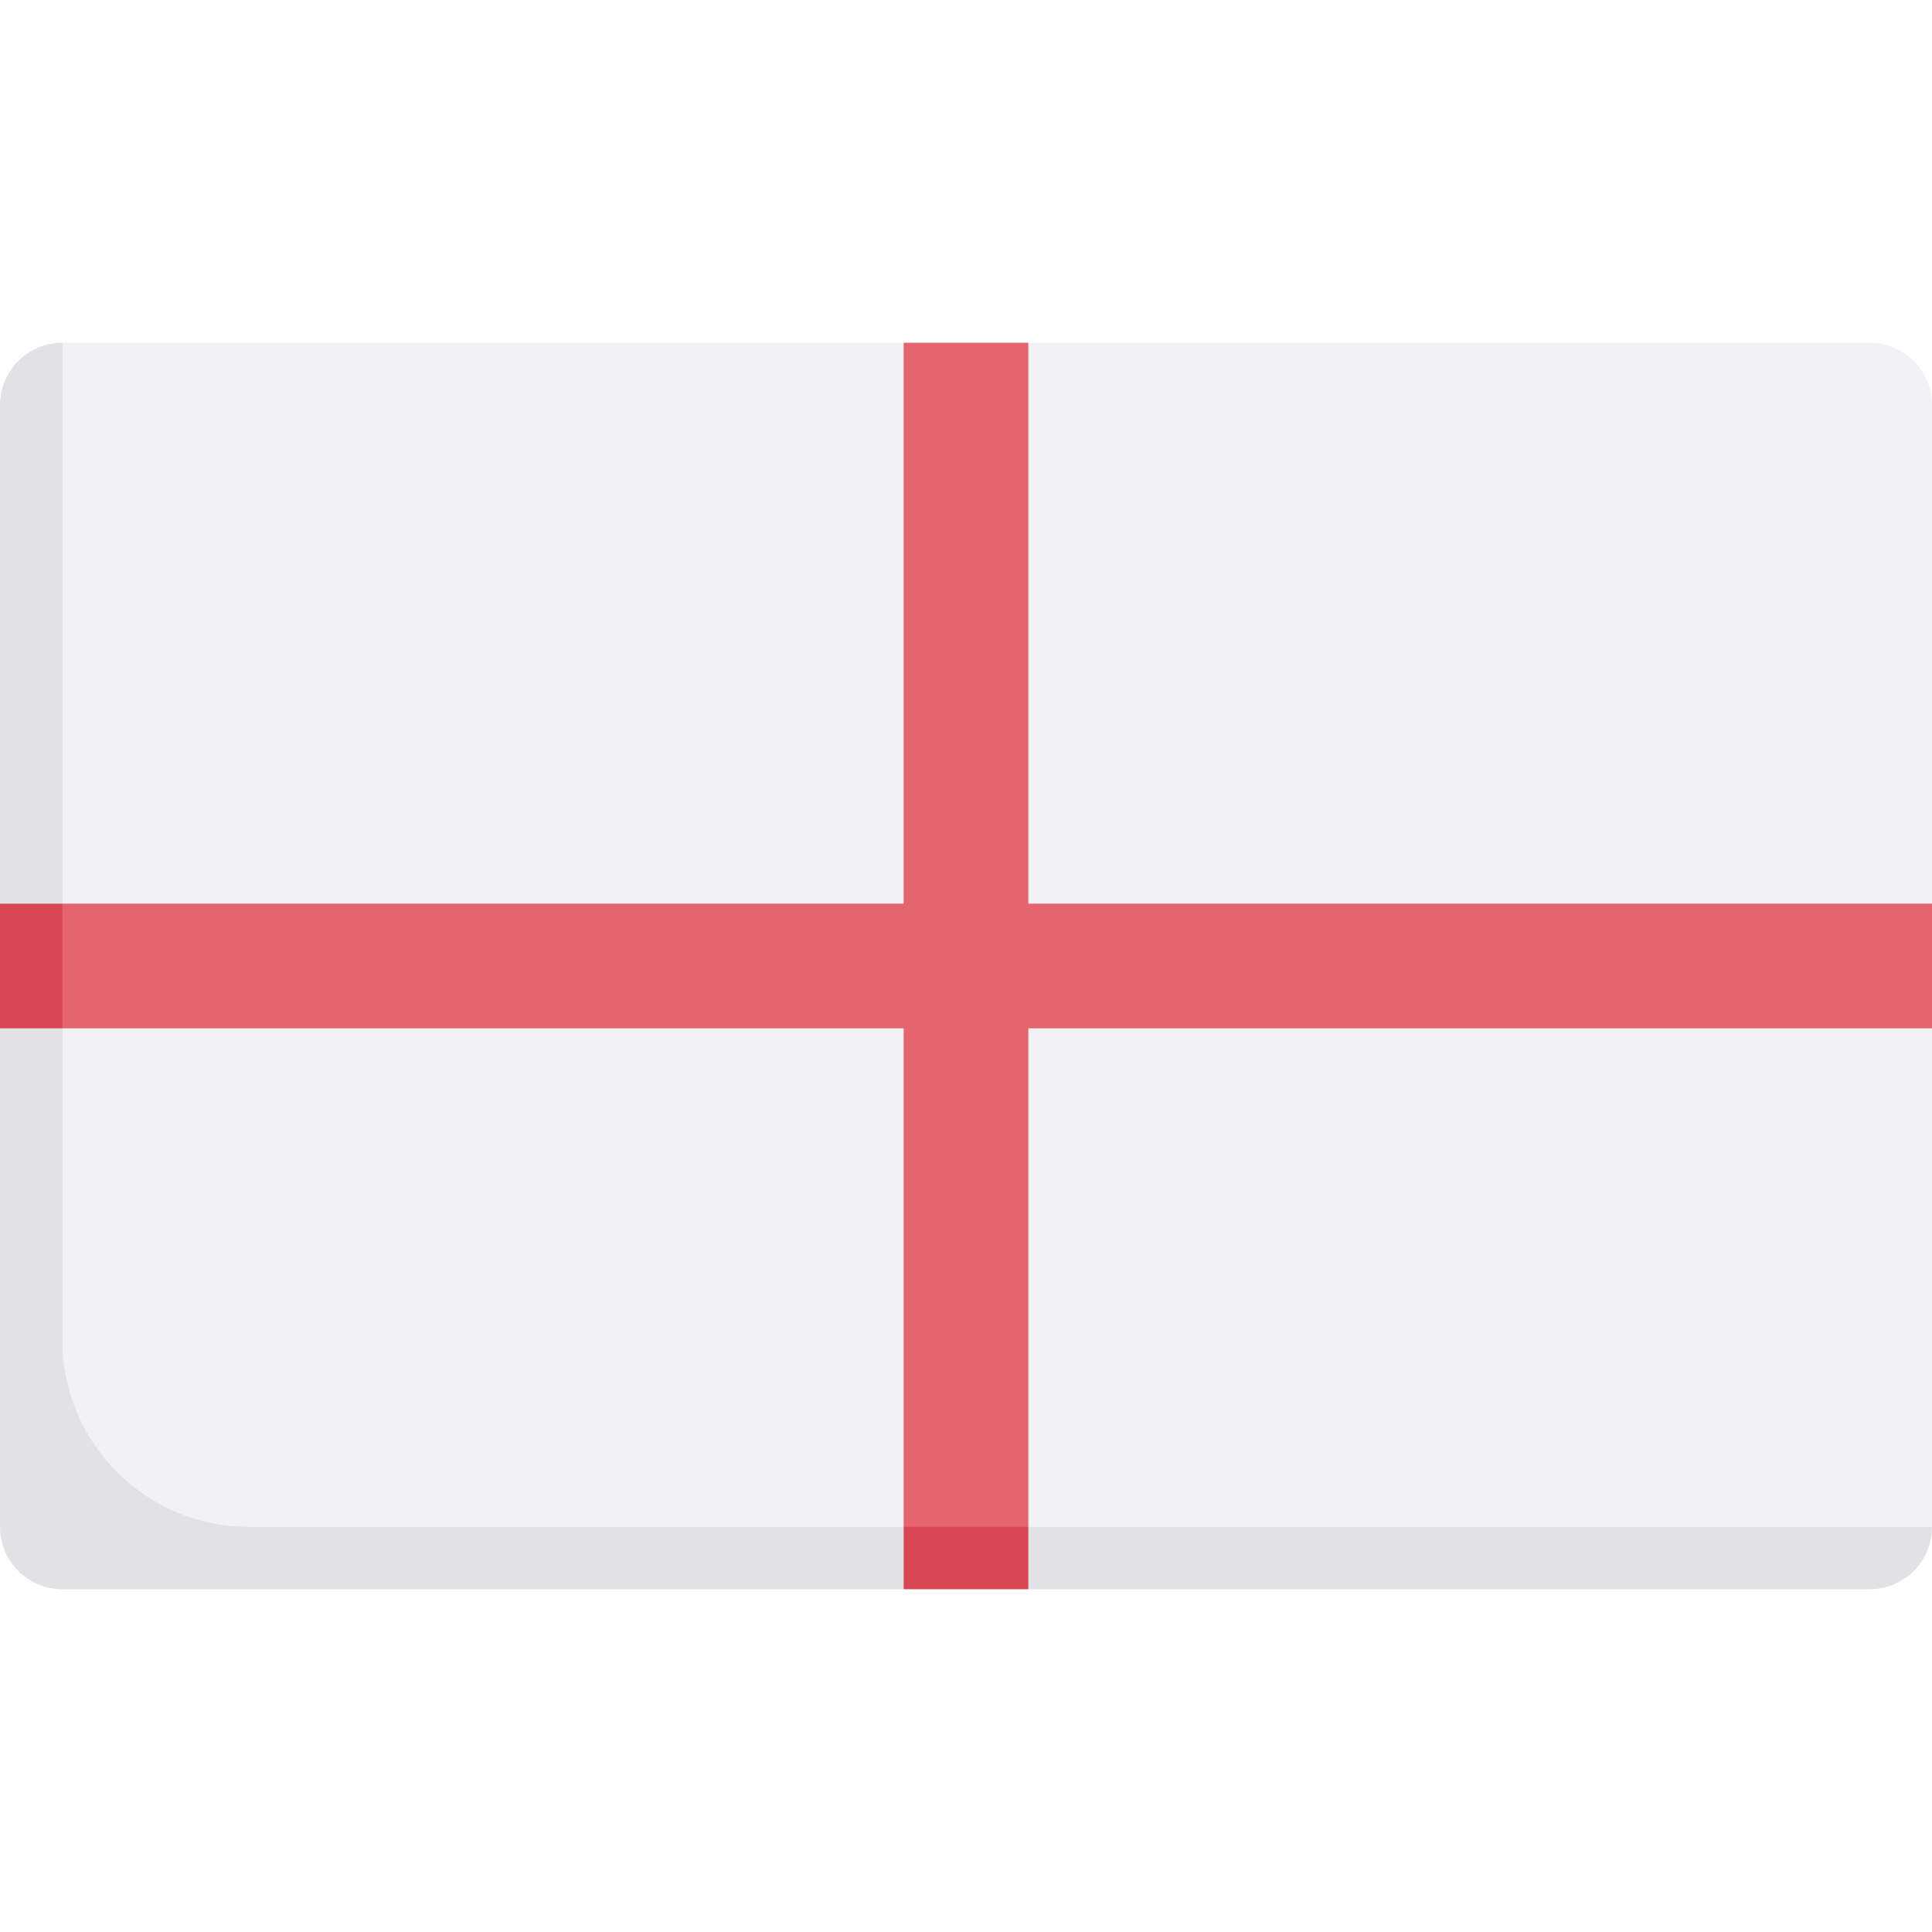
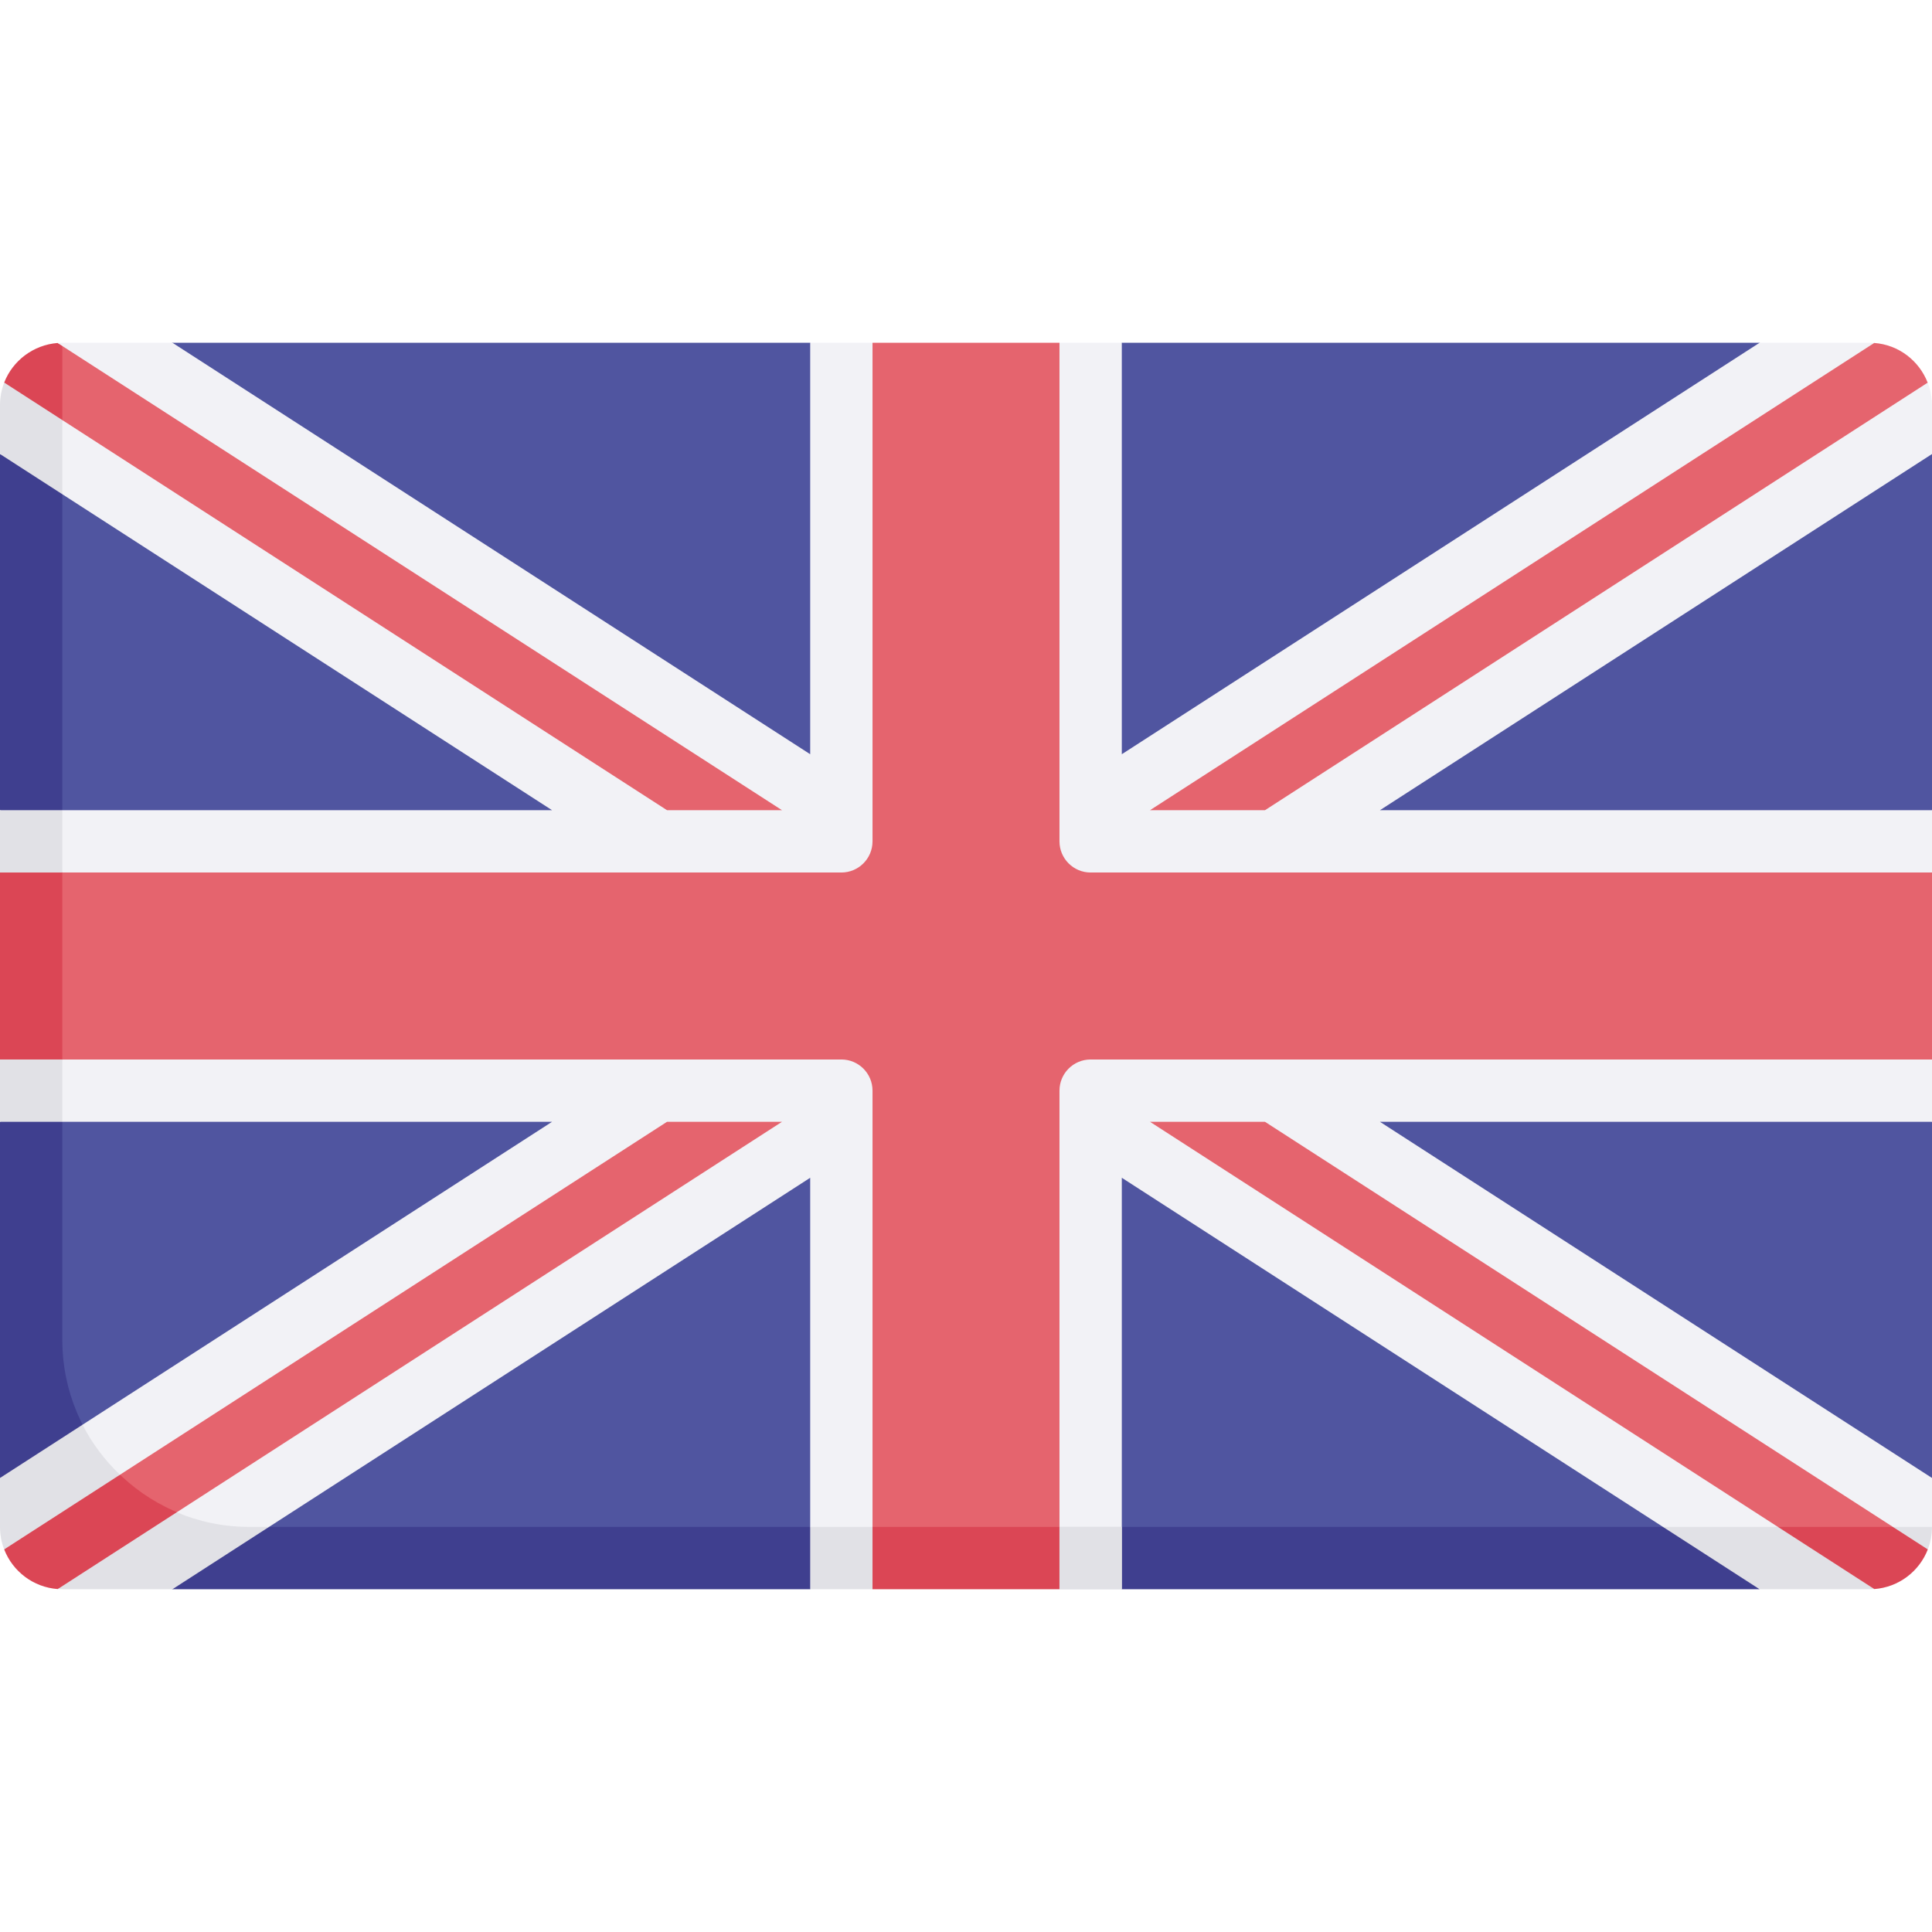
<svg xmlns="http://www.w3.org/2000/svg" id="Capa_1" enable-background="new 0 0 512 512" height="512" viewBox="0 0 512 512" width="512">
  <g>
-     <path d="m495.484 90.839h-222.968l-16.516 7.828-16.516-7.828h-222.968l-8.699 10.161v294.151c0 9.122 7.395 16.516 16.516 16.516h477.667l10-7.021v-132.13l-12.5-16.016 12.5-17.017v-132.128c0-9.122-7.395-16.516-16.516-16.516z" fill="#f2f2f6" />
-     <path d="m16.516 355.097v-264.258c-9.121 0-16.516 7.394-16.516 16.516v132.129l10 17.85-10 15.182v132.129c0 9.122 7.395 16.516 16.516 16.516h222.968l16.016-8.258 17.016 8.258h222.968c9.121 0 16.516-7.395 16.516-16.516h-445.935c-27.365 0-49.549-22.183-49.549-49.548z" fill="#e1e1e6" />
-     <path d="m512 239.484h-239.484v-148.645h-33.032v148.645h-222.968l-11.183 16.516 11.183 16.516h222.968v132.129l16.516 10.605 16.516-10.605v-132.129h239.484z" fill="#e5646e" />
-     <g fill="#db4655">
-       <path d="m0 239.484h16.516v33.032h-16.516z" />
-       <path d="m239.484 404.645h33.032v16.516h-33.032z" />
+     <path d="m466.298 90.839h-169.008l-16.516 12.828h-49.548l-16.516-12.828h-169.008l-37.202 16.516v304.978h471.167l32.333-20.655v-94.388l-13.25-16.516v-49.548l13.25-16.516v-94.386z" fill="#5055a0" />
+     <path d="m451 404.645h-384.936c-27.365 0-49.548-22.184-49.548-49.548v-230.097l-16.516-4.676v94.386l9 4.623v72.5l-9 5.458v94.387l45.699 29.483h169.011l16.516-11.286h49.548l16.515 11.286h169.012z" fill="#3f3f8f" />
+     <path d="m496.686 90.89-20.311 4.485-457.302 293.878 30.365 19.654 457.479-295.657 3.936-11.84c-2.258-5.81-7.676-10.053-14.167-10.52z" fill="#e5646e" />
+     <path d="m26.287 384.55-25.178 26.058c2.253 5.816 7.704 10.039 14.196 10.509l42.034-17.287c-12.687-2.257-23.674-9.333-31.052-19.28z" fill="#db4655" />
+     <path d="m34.5 94.25-17.688-3c-9.122 0-13.75 8.737-13.75 17.859v3.141l475.188 305.5 32.25-16.875z" fill="#e5646e" />
+     <path d="m506.375 404.645h-50.442l19.755 9.667 21.013 6.805c6.487-.473 11.934-4.691 14.188-10.502z" fill="#db4655" />
+     <path d="m15.271 90.894c-6.448.503-11.914 4.705-14.158 10.49l15.404 19.768v-29.647z" fill="#db4655" />
+     <path d="m512 231.226-222.968-8.258-8.258-132.129h-49.548l-8.258 132.129h-214.718v66.064h214.718v124.301h66.064v-124.301l222.968-8.258z" fill="#e5646e" />
+     <path d="m0 280.774 16.516 8.258v-66.064l-16.516 8.258z" fill="#db4655" />
+     <path d="m280.774 421.161h-49.548l-8.258-16.516h66.064z" fill="#db4655" />
+     <path d="m512 280.774h-222.968c-4.561 0-8.258 3.697-8.258 8.258v115.613l7.79 7.79 8.726-7.79v-92.523l143.411 92.522 28.396 8.561 2.069-8.561-166.401-107.353h30.471l166.399 107.354 7.865 3.105 2.5-3.105v-12.967l-146.3-94.388h146.3z" fill="#f2f2f6" />
+     <path d="m222.968 280.774h-206.452l-8.266 8.258 8.266 8.258h129.784l-124.431 80.279-6.119 13.264 16.039-.01 144.975-93.533h30.471l-160.399 103.482 2.289 9.603 22.174-5.73 143.411-92.522v92.522l7.957 7.688 8.559-7.688v-115.613c0-4.561-3.697-8.258-8.258-8.258z" fill="#f2f2f6" />
+     <path d="m214.71 90.839v109.038l-169.008-109.038h-29.186c-.378 0-.874.03-1.246.055l191.966 123.815h-30.473l-160.247-103.384-5.183 7.341 5.183 12.313 129.783 83.73h-129.783l-8.266 8.258 8.266 8.258h206.452c4.561 0 8.258-3.697 8.258-8.258v-132.128z" fill="#f2f2f6" />
+     <path d="m0 214.71h16.516v16.516h-16.516z" fill="#e1e1e6" />
+     <path d="m16.516 111.325-15.402-9.941c-.717 1.85-1.114 3.869-1.114 5.971v12.969l16.516 10.655z" fill="#e1e1e6" />
+     <path d="m512 107.355c0-2.102-.431-4.095-1.148-5.945l-175.616 113.3h-30.473l191.923-123.82c-.372-.025-.824-.051-1.202-.051h-29.186l-169.008 109.038v-109.038h-16.516v132.129c0 4.56 3.697 8.258 8.258 8.258h222.968v-16.516h-146.299l146.299-94.386z" fill="#f2f2f6" />
+     <g fill="#e1e1e6">
+       <path d="m0 280.774h16.516v16.516h-16.516z" />
+       <path d="m31.789 390.824c-3.99-3.829-7.385-8.278-9.92-13.254l-21.869 14.108v12.967c0 2.103.393 4.113 1.109 5.963z" />
+       <path d="m214.71 404.645h16.516v16.516h-16.516z" />
+       <path d="m280.774 404.645h16.516v16.516h-16.516z" />
+       <path d="m45.699 421.161 25.6-16.516h-5.234c-6.82 0-13.316-1.381-19.228-3.872l-31.53 20.337c.373.025.831.051 1.21.051z" />
+       <path d="m280.774 404.645h16.516v16.516h-16.516z" />
+       <path d="m510.89 410.616c.717-1.85 1.11-3.868 1.11-5.971h-10.365z" />
+       <path d="m471.166 404.645h-30.465l25.6 16.516h29.182c.38 0 .843-.024 1.216-.05z" />
    </g>
  </g>
</svg>
